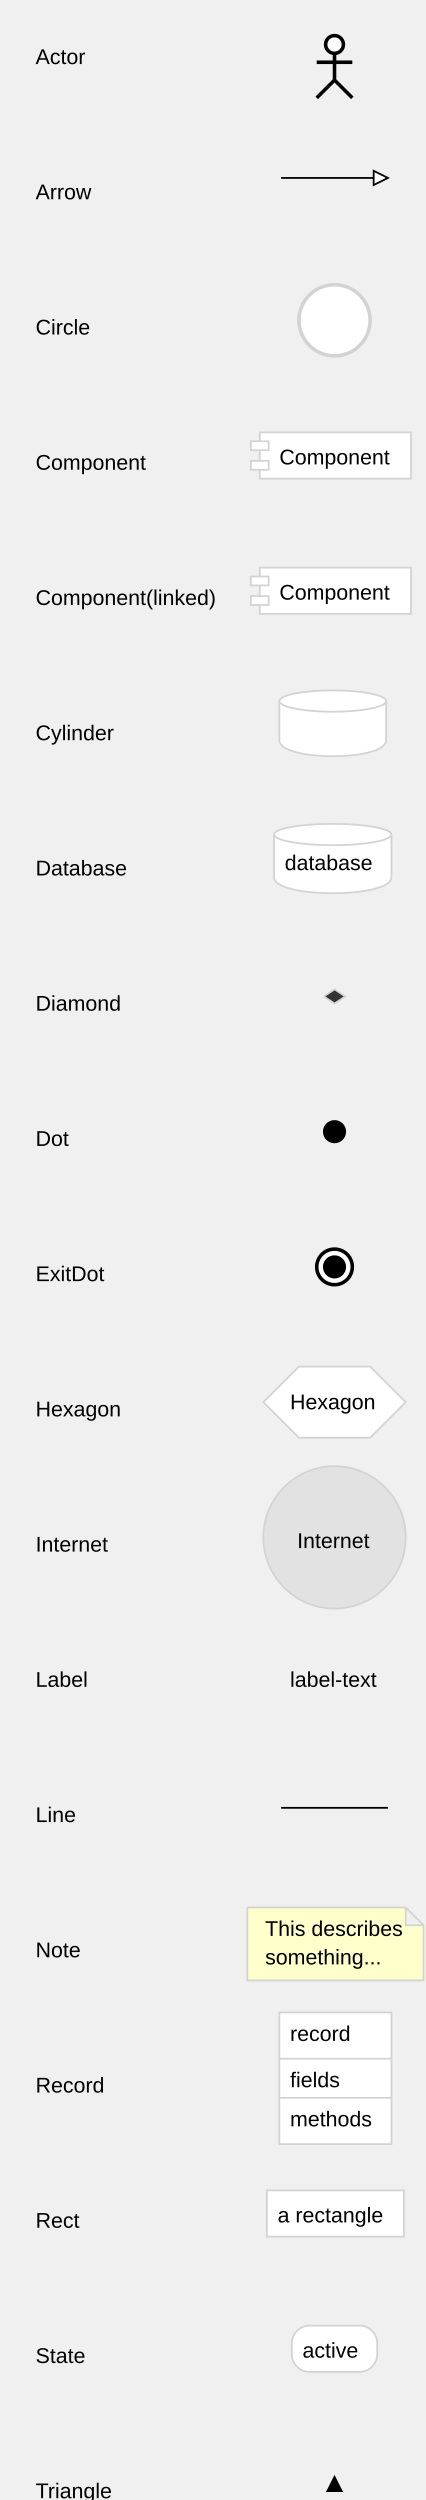
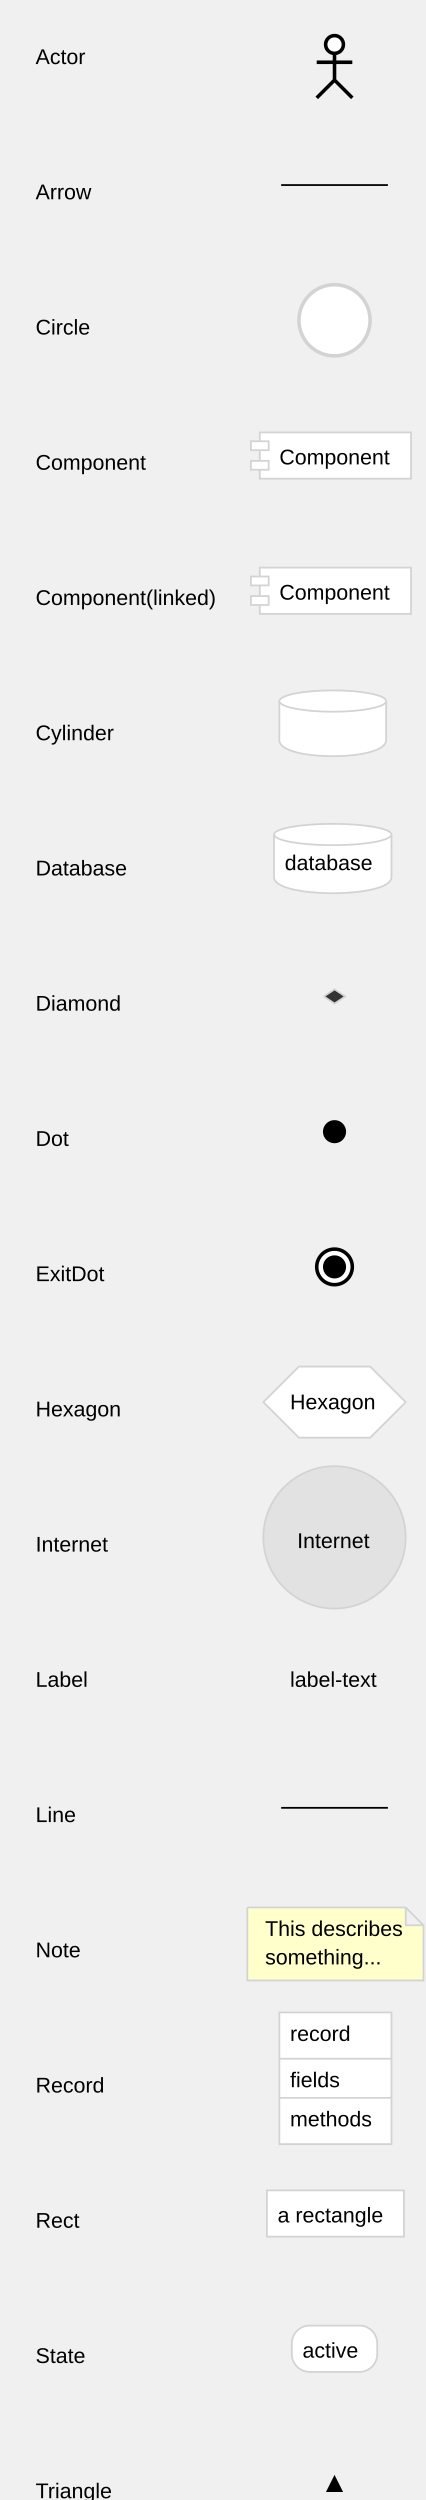
<svg xmlns="http://www.w3.org/2000/svg" font-family="Arial,Helvetica,sans-serif" width="239" height="1405">
  <text font-family="Arial,Helvetica,sans-serif" font-size="12px" x="20" y="36">Actor</text>
  <circle stroke="black" stroke-width="2" fill="#ffffff" cx="188" cy="25" r="5" />
  <path stroke="black" stroke-width="2" fill="#ffffff" d="M188,30 l 0,15 m -10,-10 l 20,0 m -10,10 l -10,10 m 10,-10 l 10,10 Z" />
  <text font-family="Arial,Helvetica,sans-serif" font-size="12px" x="20" y="112">Arrow</text>
-   <path stroke="black" d="M158,100 L218,100" />
-   <g transform="rotate(90 218 100)">
-     <path stroke="black" fill="#ffffff" d="M214,108 l4,-8 l 4,8 Z" />
-   </g>
+   <path stroke="black" d="M158,104 L218,104" />
  <text font-family="Arial,Helvetica,sans-serif" font-size="12px" x="20" y="188">Circle</text>
  <circle stroke="#d3d3d3" stroke-width="2" fill="#ffffff" cx="188" cy="180" r="20" />\n
<text font-family="Arial,Helvetica,sans-serif" font-size="12px" x="20" y="264">Component</text>
  <rect stroke="#d3d3d3" fill="#ffffff" x="146" y="243" width="85" height="26" />
  <rect stroke="#d3d3d3" fill="#ffffff" x="141" y="248" width="10" height="5" />
  <rect stroke="#d3d3d3" fill="#ffffff" x="141" y="259" width="10" height="5" />
  <text font-family="Arial,Helvetica,sans-serif" font-size="12px" x="157" y="261">Component</text>
  <text font-family="Arial,Helvetica,sans-serif" font-size="12px" x="20" y="340">Component(linked)</text>
  <rect stroke="#d3d3d3" fill="#ffffff" x="146" y="319" width="85" height="26" />
  <rect stroke="#d3d3d3" fill="#ffffff" x="141" y="324" width="10" height="5" />
  <rect stroke="#d3d3d3" fill="#ffffff" x="141" y="335" width="10" height="5" />
  <a href="https://gregoryv.github.io/draw">
    <text font-family="Arial,Helvetica,sans-serif" font-size="12px" x="157" y="337">Component</text>
  </a>
  <text font-family="Arial,Helvetica,sans-serif" font-size="12px" x="20" y="416">Cylinder</text>
  <path stroke="#d3d3d3" stroke-width="1" fill="#ffffff" d="M 157 394 L 157 416 C 157 428, 217 428, 217 416 L 217 394" />
  <ellipse stroke="#d3d3d3" stroke-width="1" fill="#ffffff" cx="187" cy="394" rx="30" ry="6" />
  <text font-family="Arial,Helvetica,sans-serif" font-size="12px" x="20" y="492">Database</text>
  <path stroke="#d3d3d3" stroke-width="1" fill="#ffffff" d="M 154 469 L 154 493 C 154 505, 220 505, 220 493 L 220 469" />
  <ellipse stroke="#d3d3d3" stroke-width="1" fill="#ffffff" cx="187" cy="469" rx="33" ry="6" />
  <text class="database-title" font-size="12px" x="160" y="489">database</text>
  <text font-family="Arial,Helvetica,sans-serif" font-size="12px" x="20" y="568">Diamond</text>
  <path stroke="#d3d3d3" fill="#333333" d="M182,560 l 6,-4 6,4 -6,4 -6,-4" />
  <text font-family="Arial,Helvetica,sans-serif" font-size="12px" x="20" y="644">Dot</text>
  <circle stroke="black" cx="188" cy="636" r="6" />\n
<text font-family="Arial,Helvetica,sans-serif" font-size="12px" x="20" y="720">ExitDot</text>
  <circle stroke="black" stroke-width="2" fill="#ffffff" cx="188" cy="712" r="10" />\n<circle stroke="black" cx="188" cy="712" r="6" />\n
<text font-family="Arial,Helvetica,sans-serif" font-size="12px" x="20" y="796">Hexagon</text>
  <path stroke="#d3d3d3" fill="#ffffff" d="M168,768 l 40,0 20,20 -20,20 -40,0 -20,-20 20,-20" />
  <text font-family="Arial,Helvetica,sans-serif" font-size="12px" x="163" y="792">Hexagon</text>
  <text font-family="Arial,Helvetica,sans-serif" font-size="12px" x="20" y="872">Internet</text>
  <circle stroke="#d3d3d3" fill="#e2e2e2" cx="188" cy="864" r="40" />\n
<text font-family="Arial,Helvetica,sans-serif" font-size="12px" x="167" y="870">Internet</text>
  <text font-family="Arial,Helvetica,sans-serif" font-size="12px" x="20" y="948">Label</text>
  <text font-family="Arial,Helvetica,sans-serif" font-size="12px" x="163" y="948">label-text</text>
  <text font-family="Arial,Helvetica,sans-serif" font-size="12px" x="20" y="1024">Line</text>
  <path stroke="black" d="M158,1016 L218,1016" />
  <text font-family="Arial,Helvetica,sans-serif" font-size="12px" x="20" y="1100">Note</text>
  <path stroke="#d3d3d3" fill="#ffffcc" d="M139,1072 v 41 h 99 v -31 l -10,-10 L 139,1072 M238,1082 h -10 v -10" />
  <text font-family="Arial,Helvetica,sans-serif" font-size="12px" x="149" y="1088">This describes</text>
  <text font-family="Arial,Helvetica,sans-serif" font-size="12px" x="149" y="1104">something...</text>
  <text font-family="Arial,Helvetica,sans-serif" font-size="12px" x="20" y="1176">Record</text>
  <rect stroke="#d3d3d3" fill="#ffffff" x="157" y="1131" width="63" height="74" />
  <path stroke="#d3d3d3" d="M157,1157 L220,1157" />
  <text font-family="Arial,Helvetica,sans-serif" font-size="12px" x="163" y="1173">fields</text>
  <path stroke="#d3d3d3" d="M157,1179 L220,1179" />
  <text font-family="Arial,Helvetica,sans-serif" font-size="12px" x="163" y="1195">methods</text>
  <text font-family="Arial,Helvetica,sans-serif" font-size="12px" x="163" y="1147">record</text>
  <text font-family="Arial,Helvetica,sans-serif" font-size="12px" x="20" y="1252">Rect</text>
  <rect stroke="#d3d3d3" fill="#ffffff" x="150" y="1231" width="77" height="26" />
  <text font-family="Arial,Helvetica,sans-serif" font-size="12px" x="156" y="1249">a rectangle</text>
  <text font-family="Arial,Helvetica,sans-serif" font-size="12px" x="20" y="1328">State</text>
  <rect stroke="#d3d3d3" fill="#ffffff" rx="10" ry="10" x="164" y="1307" width="48" height="26" />
  <text font-family="Arial,Helvetica,sans-serif" font-size="12px" x="170" y="1325">active</text>
  <text font-family="Arial,Helvetica,sans-serif" font-size="12px" x="20" y="1404">Triangle</text>
  <path stroke="black" d="M184,1400 l4,-8 l 4,8 Z" />
</svg>
